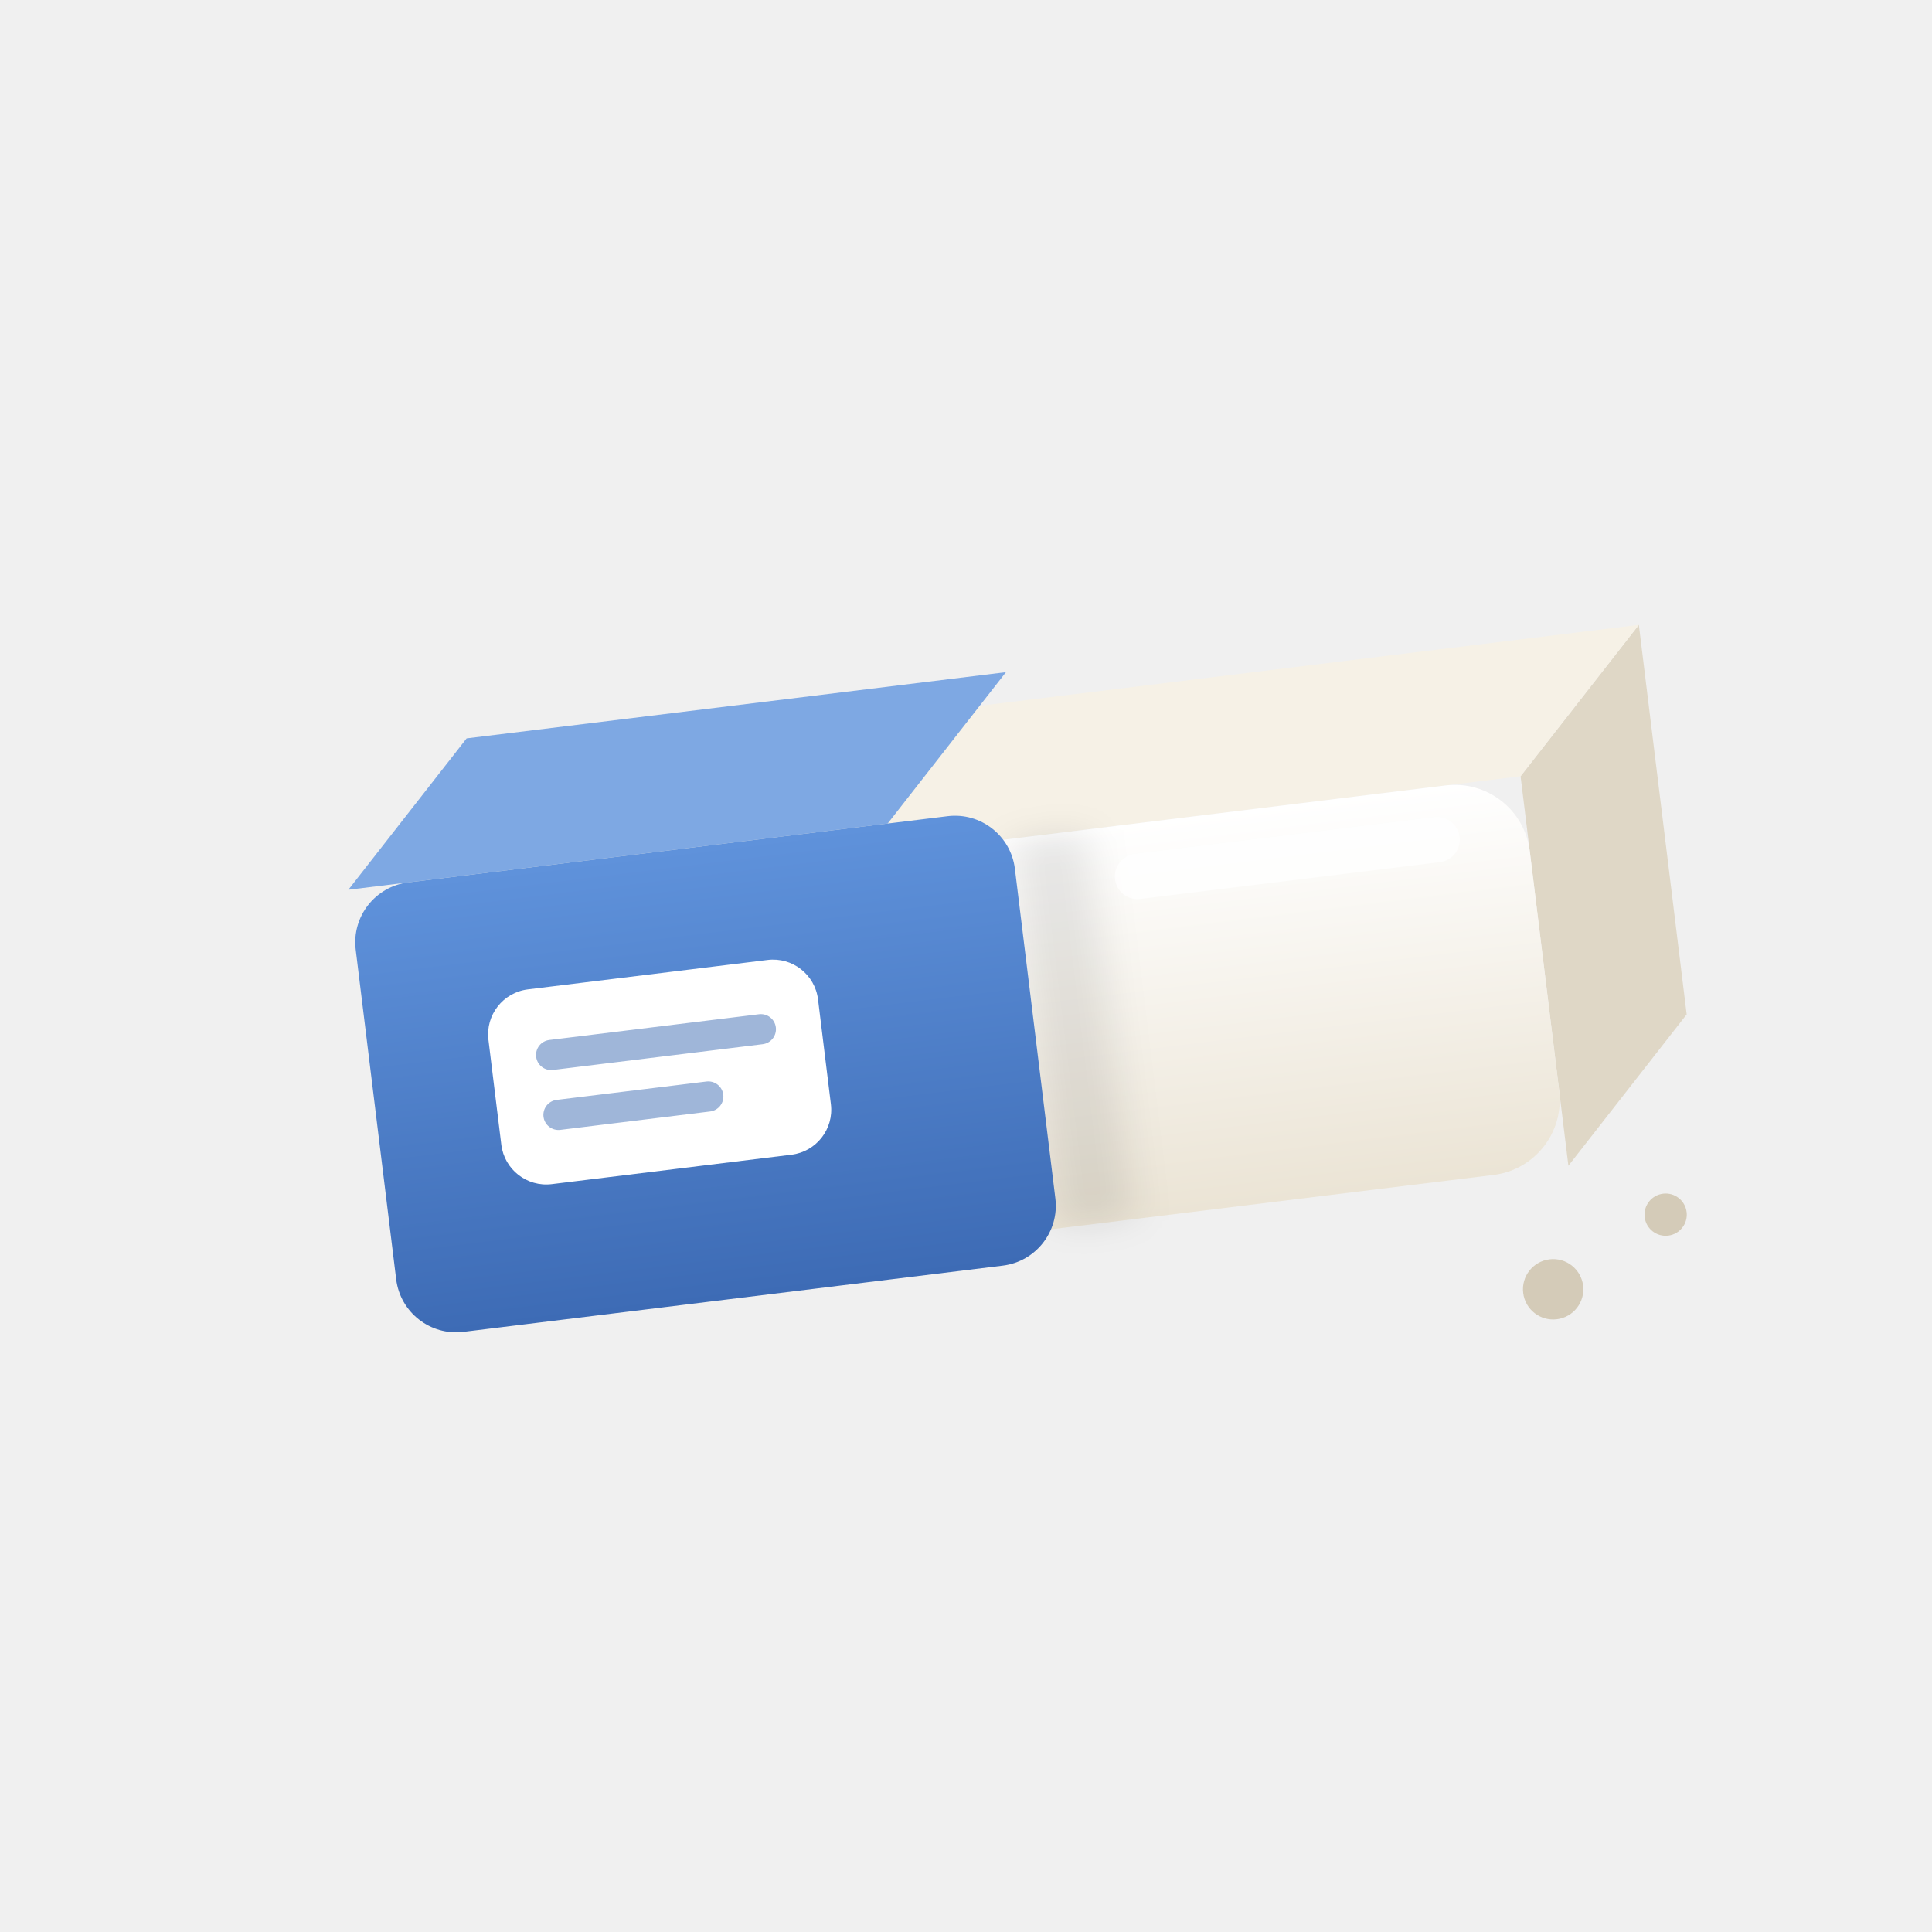
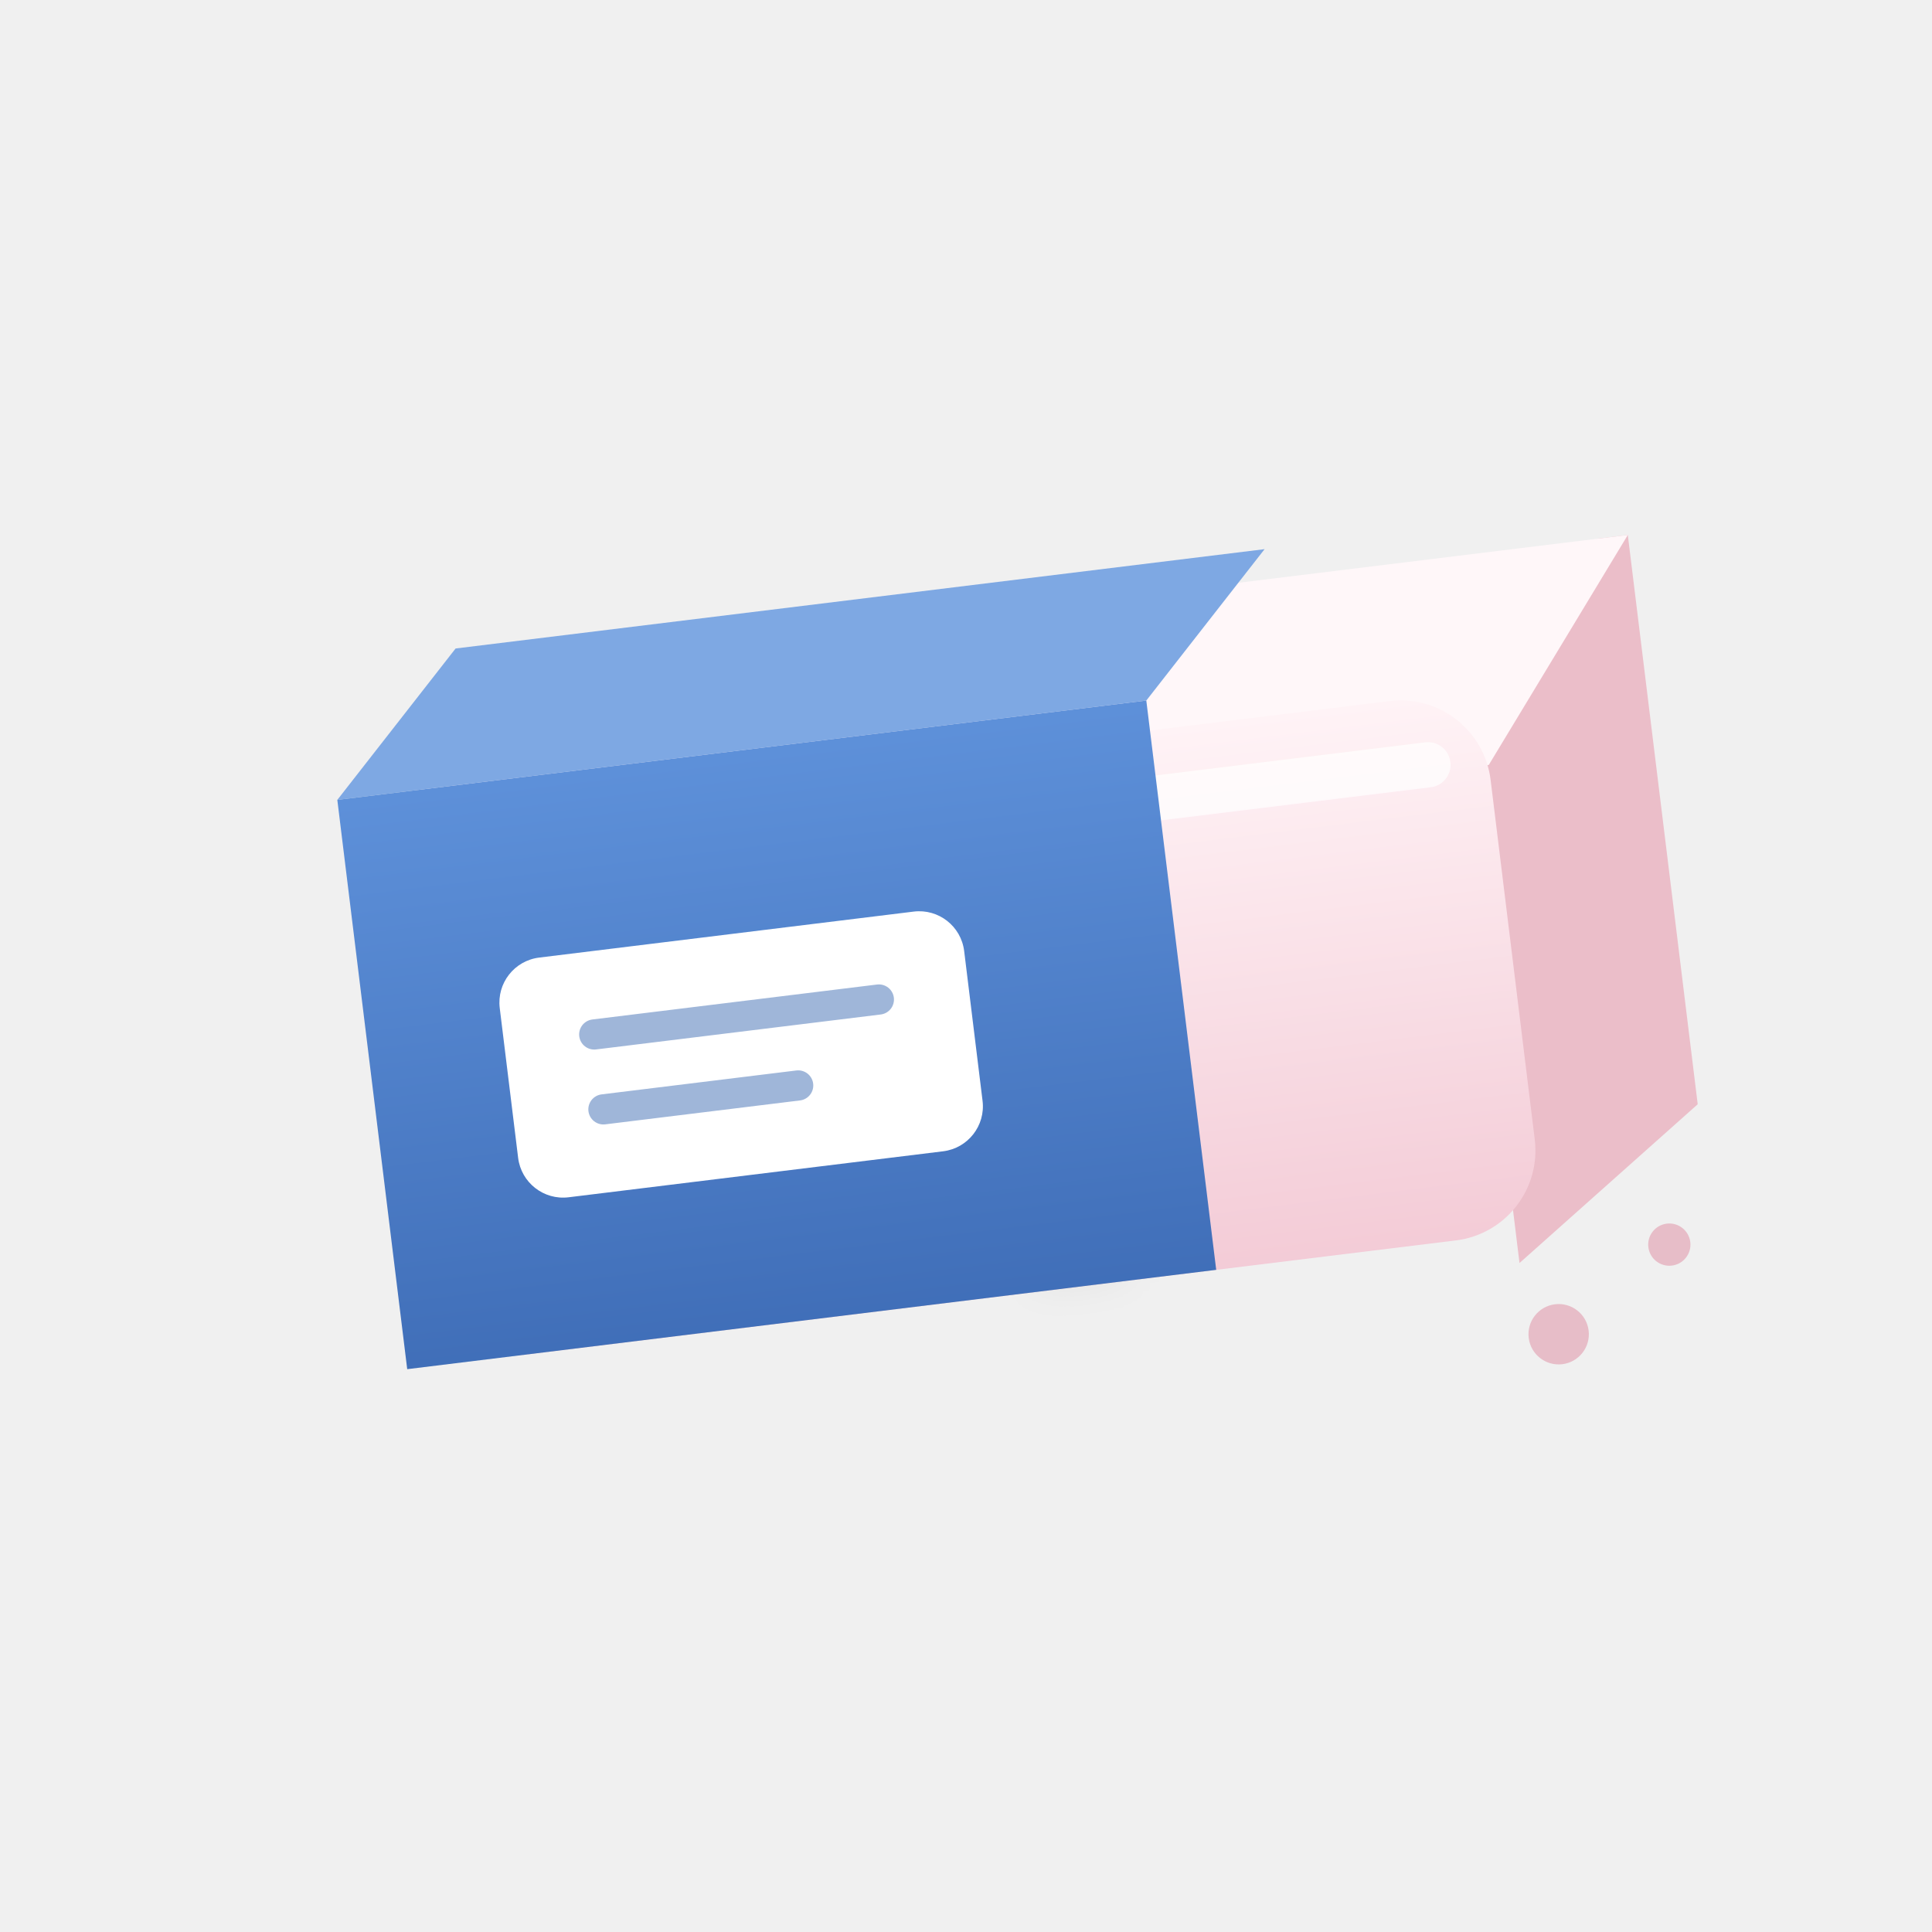
<svg xmlns="http://www.w3.org/2000/svg" width="128" height="128" viewBox="0 0 128 128" fill="none">
  <defs>
-     <linearGradient id="erBody" x1="64" y1="56" x2="64" y2="82" gradientUnits="userSpaceOnUse">
-       <stop offset="0" stop-color="#FFFFFF" />
-       <stop offset="1" stop-color="#EBE4D5" />
+     <linearGradient id="erBody" x1="64" y1="50" x2="64" y2="90" gradientUnits="userSpaceOnUse">
+       <stop offset="0" stop-color="#FFF3F6" />
+       <stop offset="1" stop-color="#F2C7D3" />
    </linearGradient>
-     <linearGradient id="erSleeve" x1="46" y1="54" x2="46" y2="84" gradientUnits="userSpaceOnUse">
+     <linearGradient id="erSleeve" x1="45" y1="46" x2="45" y2="90" gradientUnits="userSpaceOnUse">
      <stop offset="0" stop-color="#5F92DB" />
      <stop offset="1" stop-color="#3D6BB5" />
    </linearGradient>
    <filter id="erBlur" x="-60%" y="-60%" width="220%" height="220%">
-       <feGaussianBlur stdDeviation="1.2" />
+       <feGaussianBlur stdDeviation="1.3" />
    </filter>
  </defs>
  <g transform="rotate(-7 64 64)">
-     <polygon points="102,56 111,47 111,73 102,82" fill="#DFD7C6" />
-     <polygon points="26,56 35,47 111,47 102,56" fill="#F6F1E6" />
-     <rect x="26" y="56" width="76" height="26" rx="5" fill="url(#erBody)" />
-     <rect x="68" y="56" width="5" height="26" fill="#000000" fill-opacity="0.09" filter="url(#erBlur)" />
-     <line x1="76" y1="59.5" x2="96" y2="59.5" stroke="#FFFFFF" stroke-opacity="0.7" stroke-width="3" stroke-linecap="round" />
-     <polygon points="24,54 33,45 69,45 60,54" fill="#7EA8E3" />
-     <rect x="24" y="54" width="44" height="30" rx="4" fill="url(#erSleeve)" />
-     <rect x="32" y="62" width="22" height="13" rx="3" fill="#FFFFFF" />
-     <line x1="36" y1="66.5" x2="50" y2="66.5" stroke="#9FB6D9" stroke-width="2" stroke-linecap="round" />
-     <line x1="36" y1="70.5" x2="46" y2="70.5" stroke="#9FB6D9" stroke-width="2" stroke-linecap="round" />
-     <circle cx="100" cy="90" r="2" fill="#D4CBB8" />
-     <circle cx="108" cy="86" r="1.4" fill="#D4CBB8" />
+     <polygon points="98,55 109,41 111,41 111,79 98,88" fill="#EBBEC9" />
+     <polygon points="25,55 34,41 111,41 100,55" fill="#FFF7F9" />
+     <rect x="26" y="50" width="74" height="36" rx="6" fill="url(#erBody)" />
+     <rect x="66" y="50" width="6" height="36" fill="#000000" fill-opacity="0.05" filter="url(#erBlur)" />
+     <line x1="76" y1="54.5" x2="96" y2="54.5" stroke="#FFFFFF" stroke-opacity="0.7" stroke-width="3" stroke-linecap="round" />
+     <polygon points="24,48 33,39 87,39 78,48" fill="#7EA8E3" />
+     <rect x="24" y="48" width="54" height="38" fill="url(#erSleeve)" />
+     <rect x="33" y="60" width="31" height="16" rx="3" fill="#FFFFFF" />
+     <line x1="39" y1="65.5" x2="58" y2="65.5" stroke="#9FB6D9" stroke-width="2" stroke-linecap="round" />
+     <line x1="39" y1="70.5" x2="52" y2="70.5" stroke="#9FB6D9" stroke-width="2" stroke-linecap="round" />
+     <circle cx="100" cy="93" r="2" fill="#E7BDC8" />
+     <circle cx="108" cy="88" r="1.4" fill="#E7BDC8" />
  </g>
</svg>
